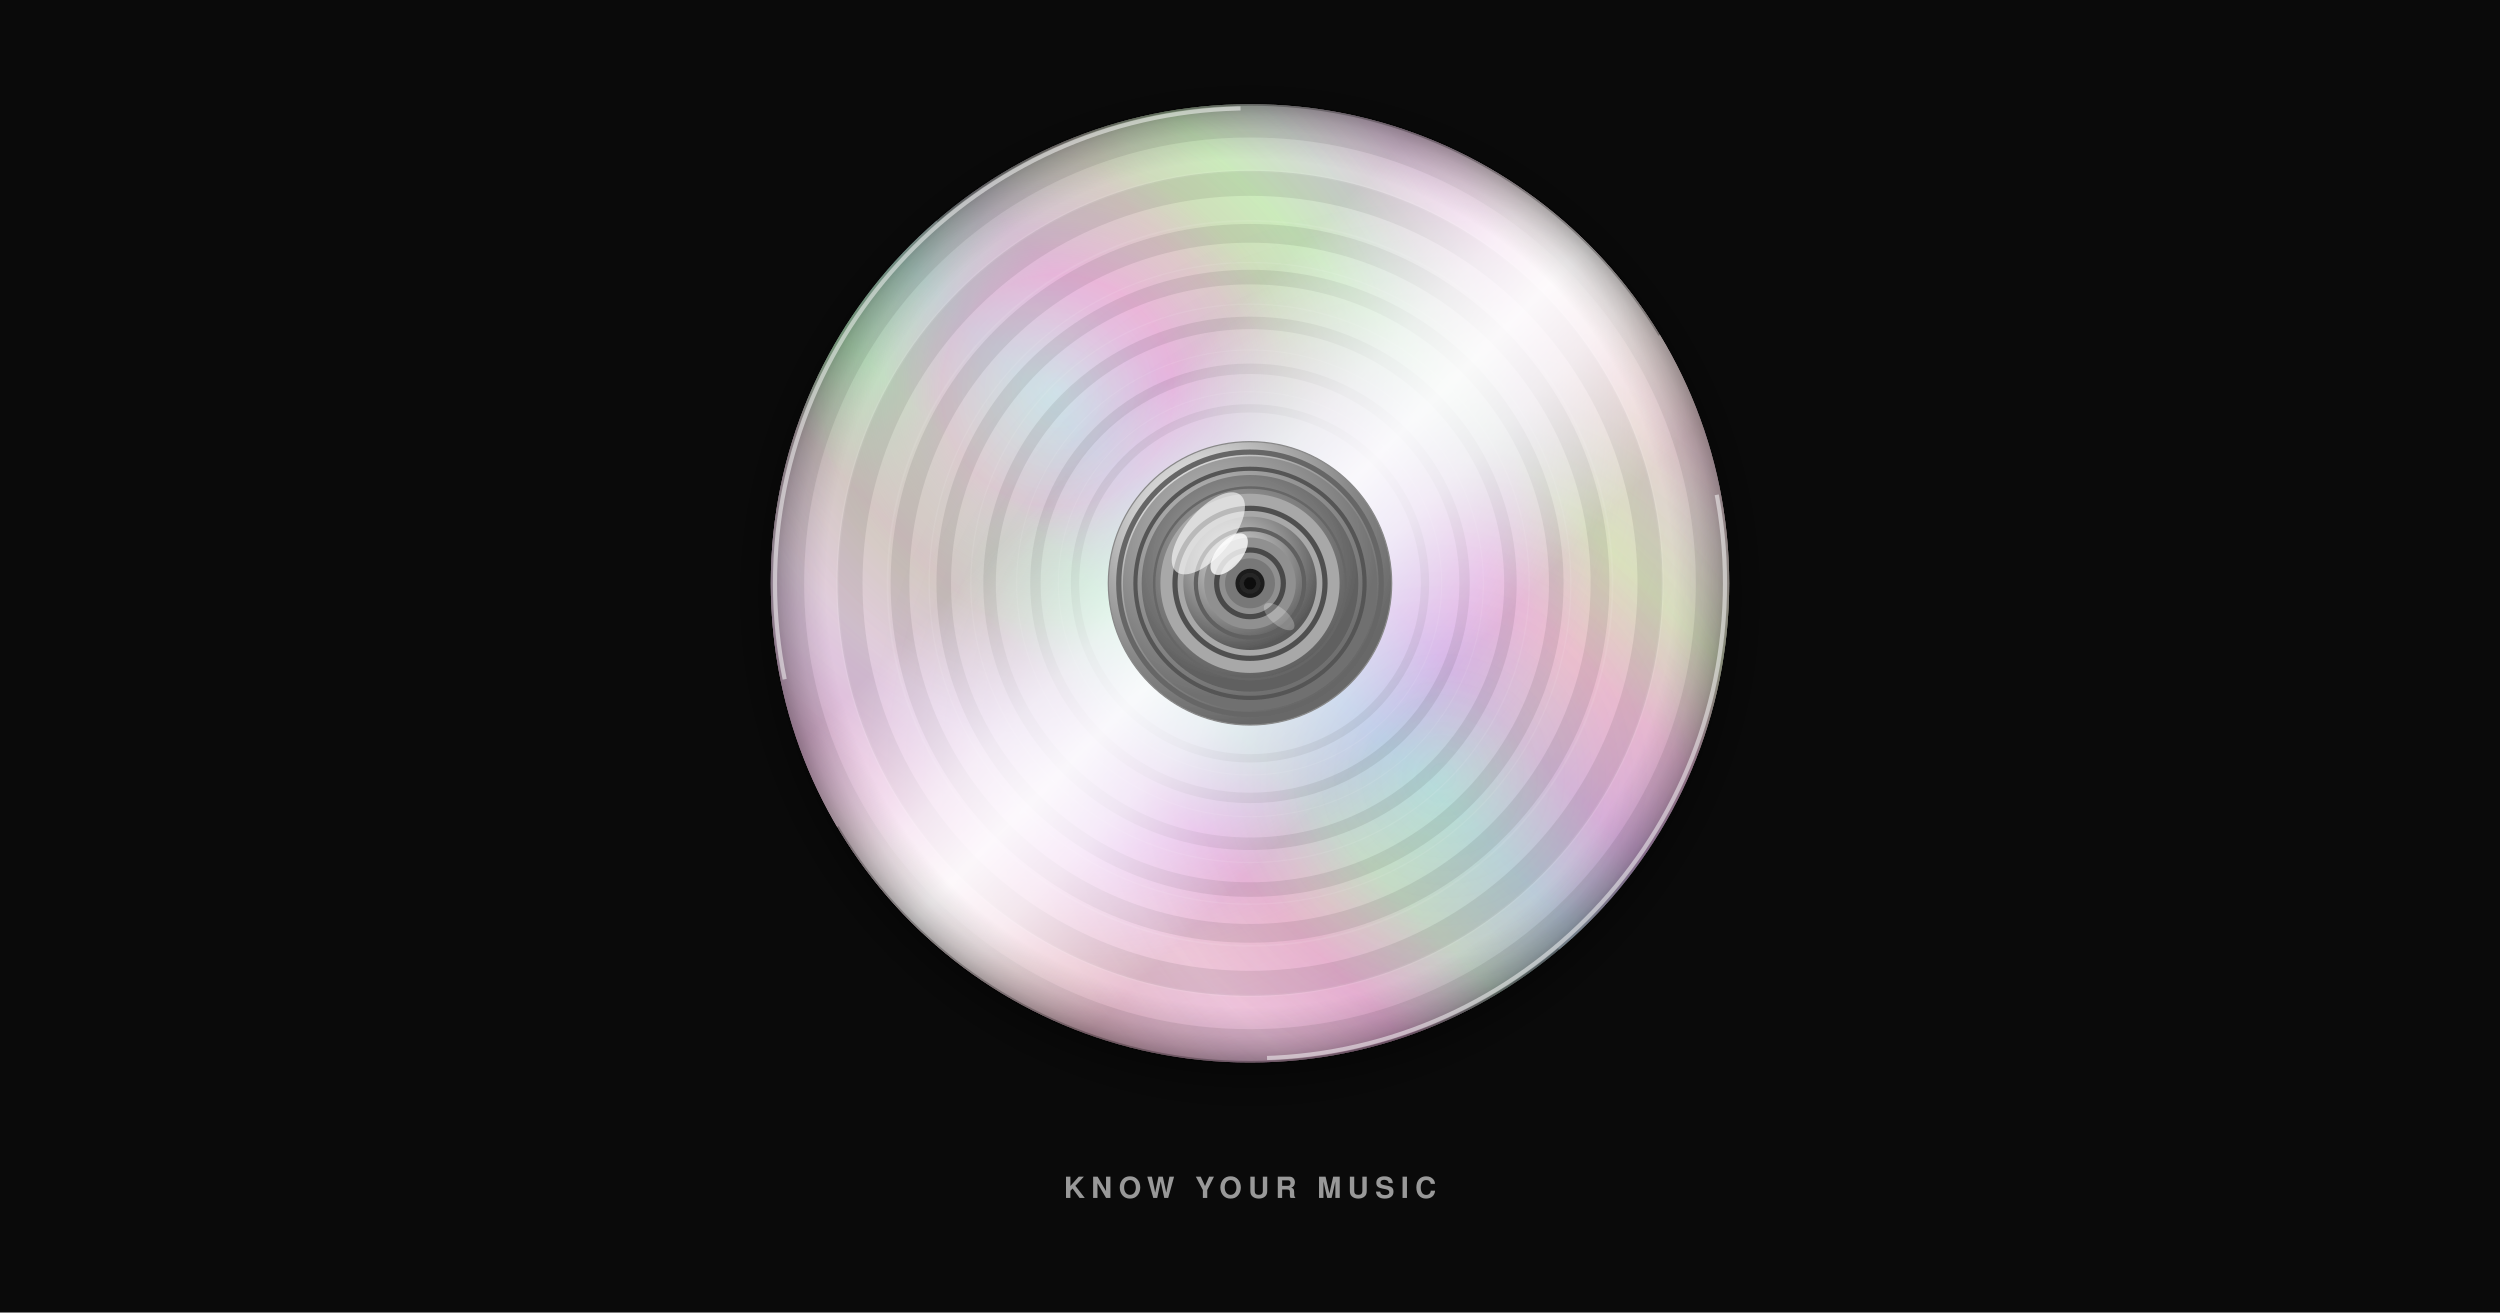
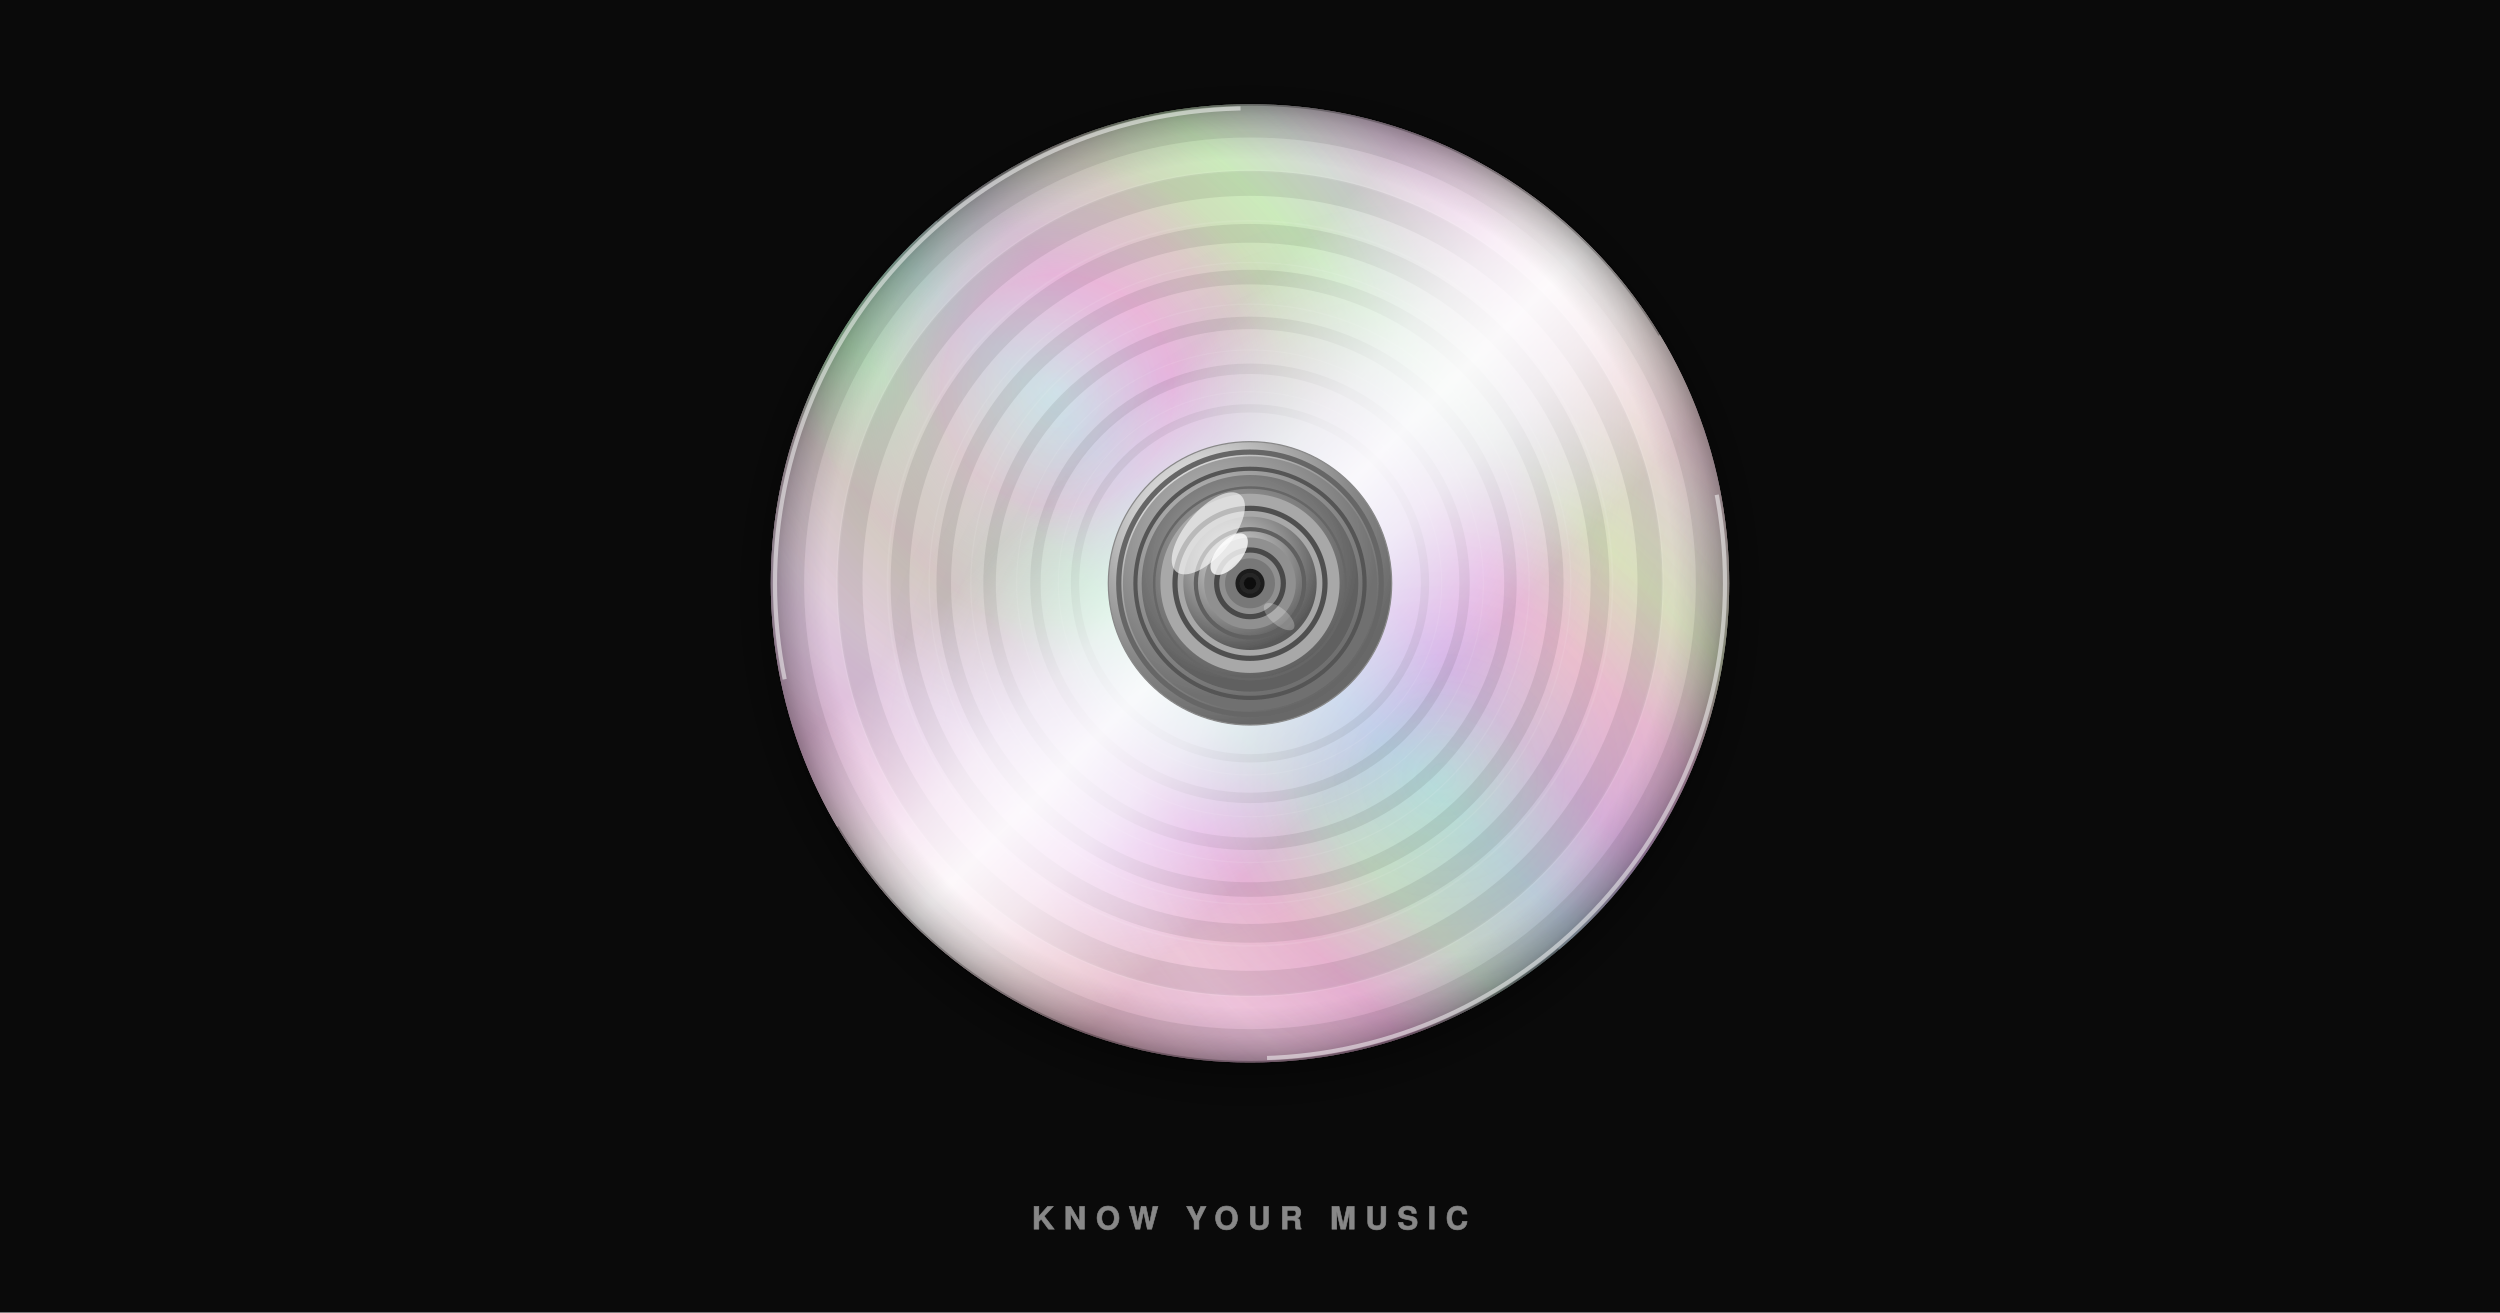
<svg xmlns="http://www.w3.org/2000/svg" viewBox="0 0 1200 630" width="1200" height="630">
  <defs>
    <linearGradient id="holoBase" x1="20%" y1="80%" x2="80%" y2="20%">
      <stop offset="0%" stop-color="#e4a8c8" />
      <stop offset="12%" stop-color="#f0b8d8" />
      <stop offset="24%" stop-color="#d898c8" />
      <stop offset="36%" stop-color="#98d8b8" />
      <stop offset="48%" stop-color="#88c8d8" />
      <stop offset="60%" stop-color="#b898d8" />
      <stop offset="72%" stop-color="#d8a8c8" />
      <stop offset="84%" stop-color="#c8e8a8" />
      <stop offset="100%" stop-color="#e8c8d8" />
    </linearGradient>
    <radialGradient id="iridescentSweep" cx="30%" cy="30%" r="80%">
      <stop offset="0%" stop-color="#ffffff" stop-opacity="0.5" />
      <stop offset="15%" stop-color="#ffb8e0" stop-opacity="0.6" />
      <stop offset="30%" stop-color="#b8ffb8" stop-opacity="0.4" />
      <stop offset="45%" stop-color="#b8d8ff" stop-opacity="0.35" />
      <stop offset="60%" stop-color="#e8b8ff" stop-opacity="0.4" />
      <stop offset="75%" stop-color="#ffe8b8" stop-opacity="0.3" />
      <stop offset="100%" stop-color="#ffb8c8" stop-opacity="0.2" />
    </radialGradient>
    <radialGradient id="iridescentSweep2" cx="70%" cy="70%" r="60%">
      <stop offset="0%" stop-color="#c8ffe8" stop-opacity="0.3" />
      <stop offset="30%" stop-color="#ffc8e8" stop-opacity="0.25" />
      <stop offset="60%" stop-color="#c8c8ff" stop-opacity="0.2" />
      <stop offset="100%" stop-color="#ffe8c8" stop-opacity="0.15" />
    </radialGradient>
    <linearGradient id="lightStreak" x1="0%" y1="0%" x2="100%" y2="100%">
      <stop offset="0%" stop-color="#ffffff" stop-opacity="0" />
      <stop offset="35%" stop-color="#ffffff" stop-opacity="0" />
      <stop offset="45%" stop-color="#ffffff" stop-opacity="0.7" />
      <stop offset="50%" stop-color="#ffffff" stop-opacity="0.9" />
      <stop offset="55%" stop-color="#ffffff" stop-opacity="0.7" />
      <stop offset="65%" stop-color="#ffffff" stop-opacity="0" />
      <stop offset="100%" stop-color="#ffffff" stop-opacity="0" />
    </linearGradient>
    <radialGradient id="discEdgeDepth" cx="50%" cy="50%" r="50%">
      <stop offset="88%" stop-color="#000000" stop-opacity="0" />
      <stop offset="94%" stop-color="#000000" stop-opacity="0.1" />
      <stop offset="97%" stop-color="#000000" stop-opacity="0.2" />
      <stop offset="100%" stop-color="#000000" stop-opacity="0.35" />
    </radialGradient>
    <radialGradient id="hubMetal" cx="35%" cy="30%" r="70%">
      <stop offset="0%" stop-color="#f8f8f8" />
      <stop offset="15%" stop-color="#e8e8e8" />
      <stop offset="35%" stop-color="#d0d0d0" />
      <stop offset="55%" stop-color="#a8a8a8" />
      <stop offset="75%" stop-color="#888888" />
      <stop offset="100%" stop-color="#686868" />
    </radialGradient>
    <radialGradient id="ringMetal1" cx="40%" cy="35%" r="60%">
      <stop offset="0%" stop-color="#d8d8d8" />
      <stop offset="50%" stop-color="#a0a0a0" />
      <stop offset="100%" stop-color="#707070" />
    </radialGradient>
    <radialGradient id="ringMetal2" cx="45%" cy="40%" r="55%">
      <stop offset="0%" stop-color="#c0c0c0" />
      <stop offset="50%" stop-color="#909090" />
      <stop offset="100%" stop-color="#606060" />
    </radialGradient>
    <radialGradient id="spindleClamp" cx="40%" cy="35%" r="65%">
      <stop offset="0%" stop-color="#e0e0e0" />
      <stop offset="30%" stop-color="#b8b8b8" />
      <stop offset="60%" stop-color="#909090" />
      <stop offset="100%" stop-color="#585858" />
    </radialGradient>
    <filter id="discShadow" x="-20%" y="-20%" width="140%" height="140%">
      <feDropShadow dx="0" dy="6" stdDeviation="12" flood-color="#000000" flood-opacity="0.5" />
    </filter>
  </defs>
  <rect width="1200" height="630" fill="#0a0a0a" />
  <g transform="translate(600, 280)" filter="url(#discShadow)">
    <circle cx="0" cy="0" r="230" fill="url(#holoBase)" />
    <circle cx="0" cy="0" r="230" fill="url(#iridescentSweep)" />
    <circle cx="0" cy="0" r="230" fill="url(#iridescentSweep2)" />
    <g fill="none" stroke-opacity="0.08">
      <circle cx="0" cy="0" r="222" stroke="#000" stroke-width="16" />
      <circle cx="0" cy="0" r="198" stroke="#fff" stroke-width="1.2" />
      <circle cx="0" cy="0" r="192" stroke="#000" stroke-width="12" />
      <circle cx="0" cy="0" r="174" stroke="#fff" stroke-width="0.8" />
      <circle cx="0" cy="0" r="168" stroke="#000" stroke-width="9" />
      <circle cx="0" cy="0" r="154" stroke="#fff" stroke-width="0.6" />
      <circle cx="0" cy="0" r="147" stroke="#000" stroke-width="7" />
      <circle cx="0" cy="0" r="134" stroke="#fff" stroke-width="0.6" />
      <circle cx="0" cy="0" r="125" stroke="#000" stroke-width="6" />
      <circle cx="0" cy="0" r="112" stroke="#fff" stroke-width="0.5" />
      <circle cx="0" cy="0" r="103" stroke="#000" stroke-width="5" />
      <circle cx="0" cy="0" r="92" stroke="#fff" stroke-width="0.5" />
      <circle cx="0" cy="0" r="84" stroke="#000" stroke-width="4" />
    </g>
    <circle cx="0" cy="0" r="230" fill="url(#lightStreak)" />
    <circle cx="0" cy="0" r="230" fill="url(#discEdgeDepth)" />
    <circle cx="0" cy="0" r="228" fill="none" stroke="#ffffff" stroke-width="2" opacity="0.5" stroke-dasharray="400 320" stroke-dashoffset="50" />
    <circle cx="0" cy="0" r="230" fill="none" stroke="#000000" stroke-width="1.5" opacity="0.25" stroke-dasharray="400 320" stroke-dashoffset="-200" />
    <circle cx="0" cy="0" r="68" fill="url(#hubMetal)" />
    <circle cx="0" cy="0" r="68" fill="none" stroke="#888" stroke-width="0.6" />
    <circle cx="0" cy="0" r="63" fill="none" stroke="#666" stroke-width="2.5" />
    <circle cx="0" cy="0" r="61" fill="url(#ringMetal1)" />
    <circle cx="0" cy="0" r="55" fill="none" stroke="#555" stroke-width="2" />
    <circle cx="0" cy="0" r="52" fill="url(#ringMetal2)" />
    <circle cx="0" cy="0" r="46" fill="none" stroke="#666" stroke-width="1.2" />
    <circle cx="0" cy="0" r="43" fill="#a8a8a8" />
    <circle cx="0" cy="0" r="36" fill="none" stroke="#505050" stroke-width="2.5" />
    <circle cx="0" cy="0" r="32" fill="url(#spindleClamp)" />
    <circle cx="0" cy="0" r="26" fill="none" stroke="#606060" stroke-width="2" />
    <circle cx="0" cy="0" r="22" fill="#909090" />
    <circle cx="0" cy="0" r="16" fill="none" stroke="#484848" stroke-width="2.5" />
    <circle cx="0" cy="0" r="12" fill="#787878" />
    <circle cx="0" cy="0" r="7" fill="#1c1c1c" />
    <circle cx="0" cy="0" r="5" fill="#282828" />
    <circle cx="0" cy="0" r="3" fill="#101010" />
    <ellipse cx="-20" cy="-24" rx="24" ry="11" fill="#ffffff" opacity="0.6" transform="rotate(-50 -20 -24)" />
    <ellipse cx="-10" cy="-14" rx="12" ry="6" fill="#ffffff" opacity="0.8" transform="rotate(-50 -10 -14)" />
    <ellipse cx="14" cy="16" rx="9" ry="4" fill="#ffffff" opacity="0.25" transform="rotate(40 14 16)" />
  </g>
-   <text x="600" y="575" font-family="Helvetica, Arial, sans-serif" font-size="14" font-weight="700" fill="#999999" text-anchor="middle" letter-spacing="3">
+   <text x="600" y="590" font-family="Helvetica Neue, Helvetica, Arial, sans-serif" font-size="15" font-weight="bold" fill="#888888" text-anchor="middle" letter-spacing="4.5" stroke="#888888" stroke-width="0.3">
    KNOW YOUR MUSIC
  </text>
</svg>
